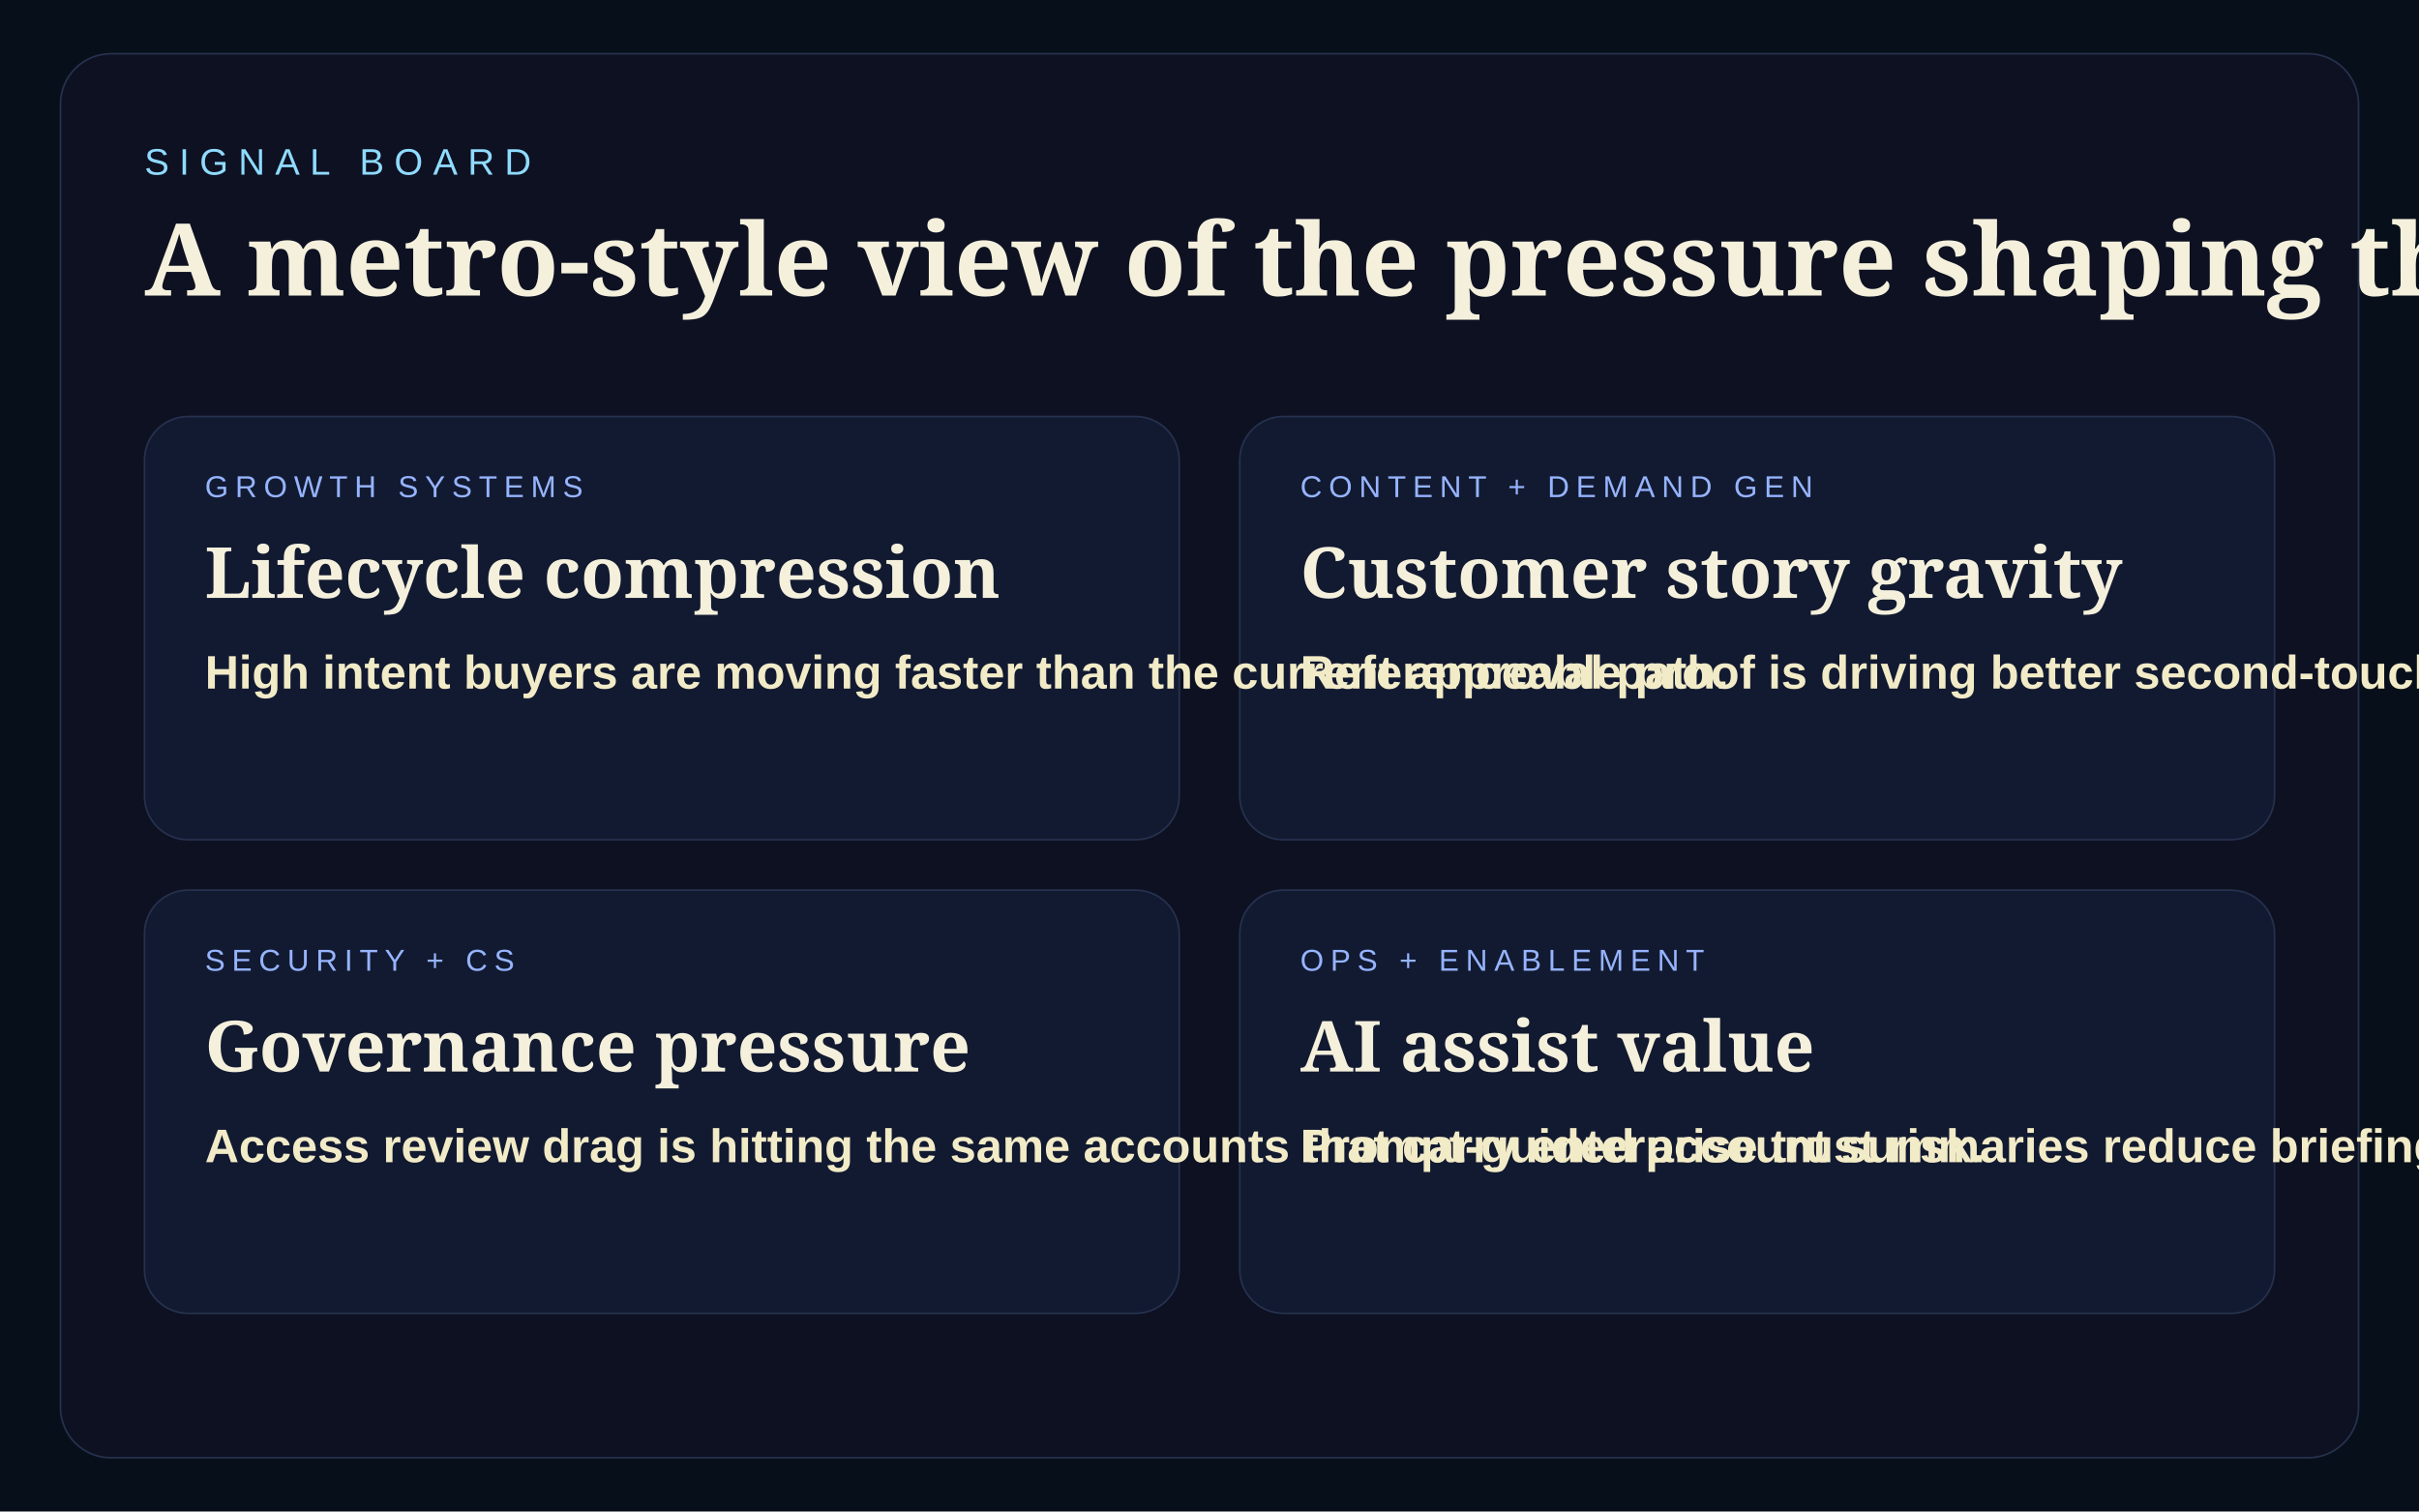
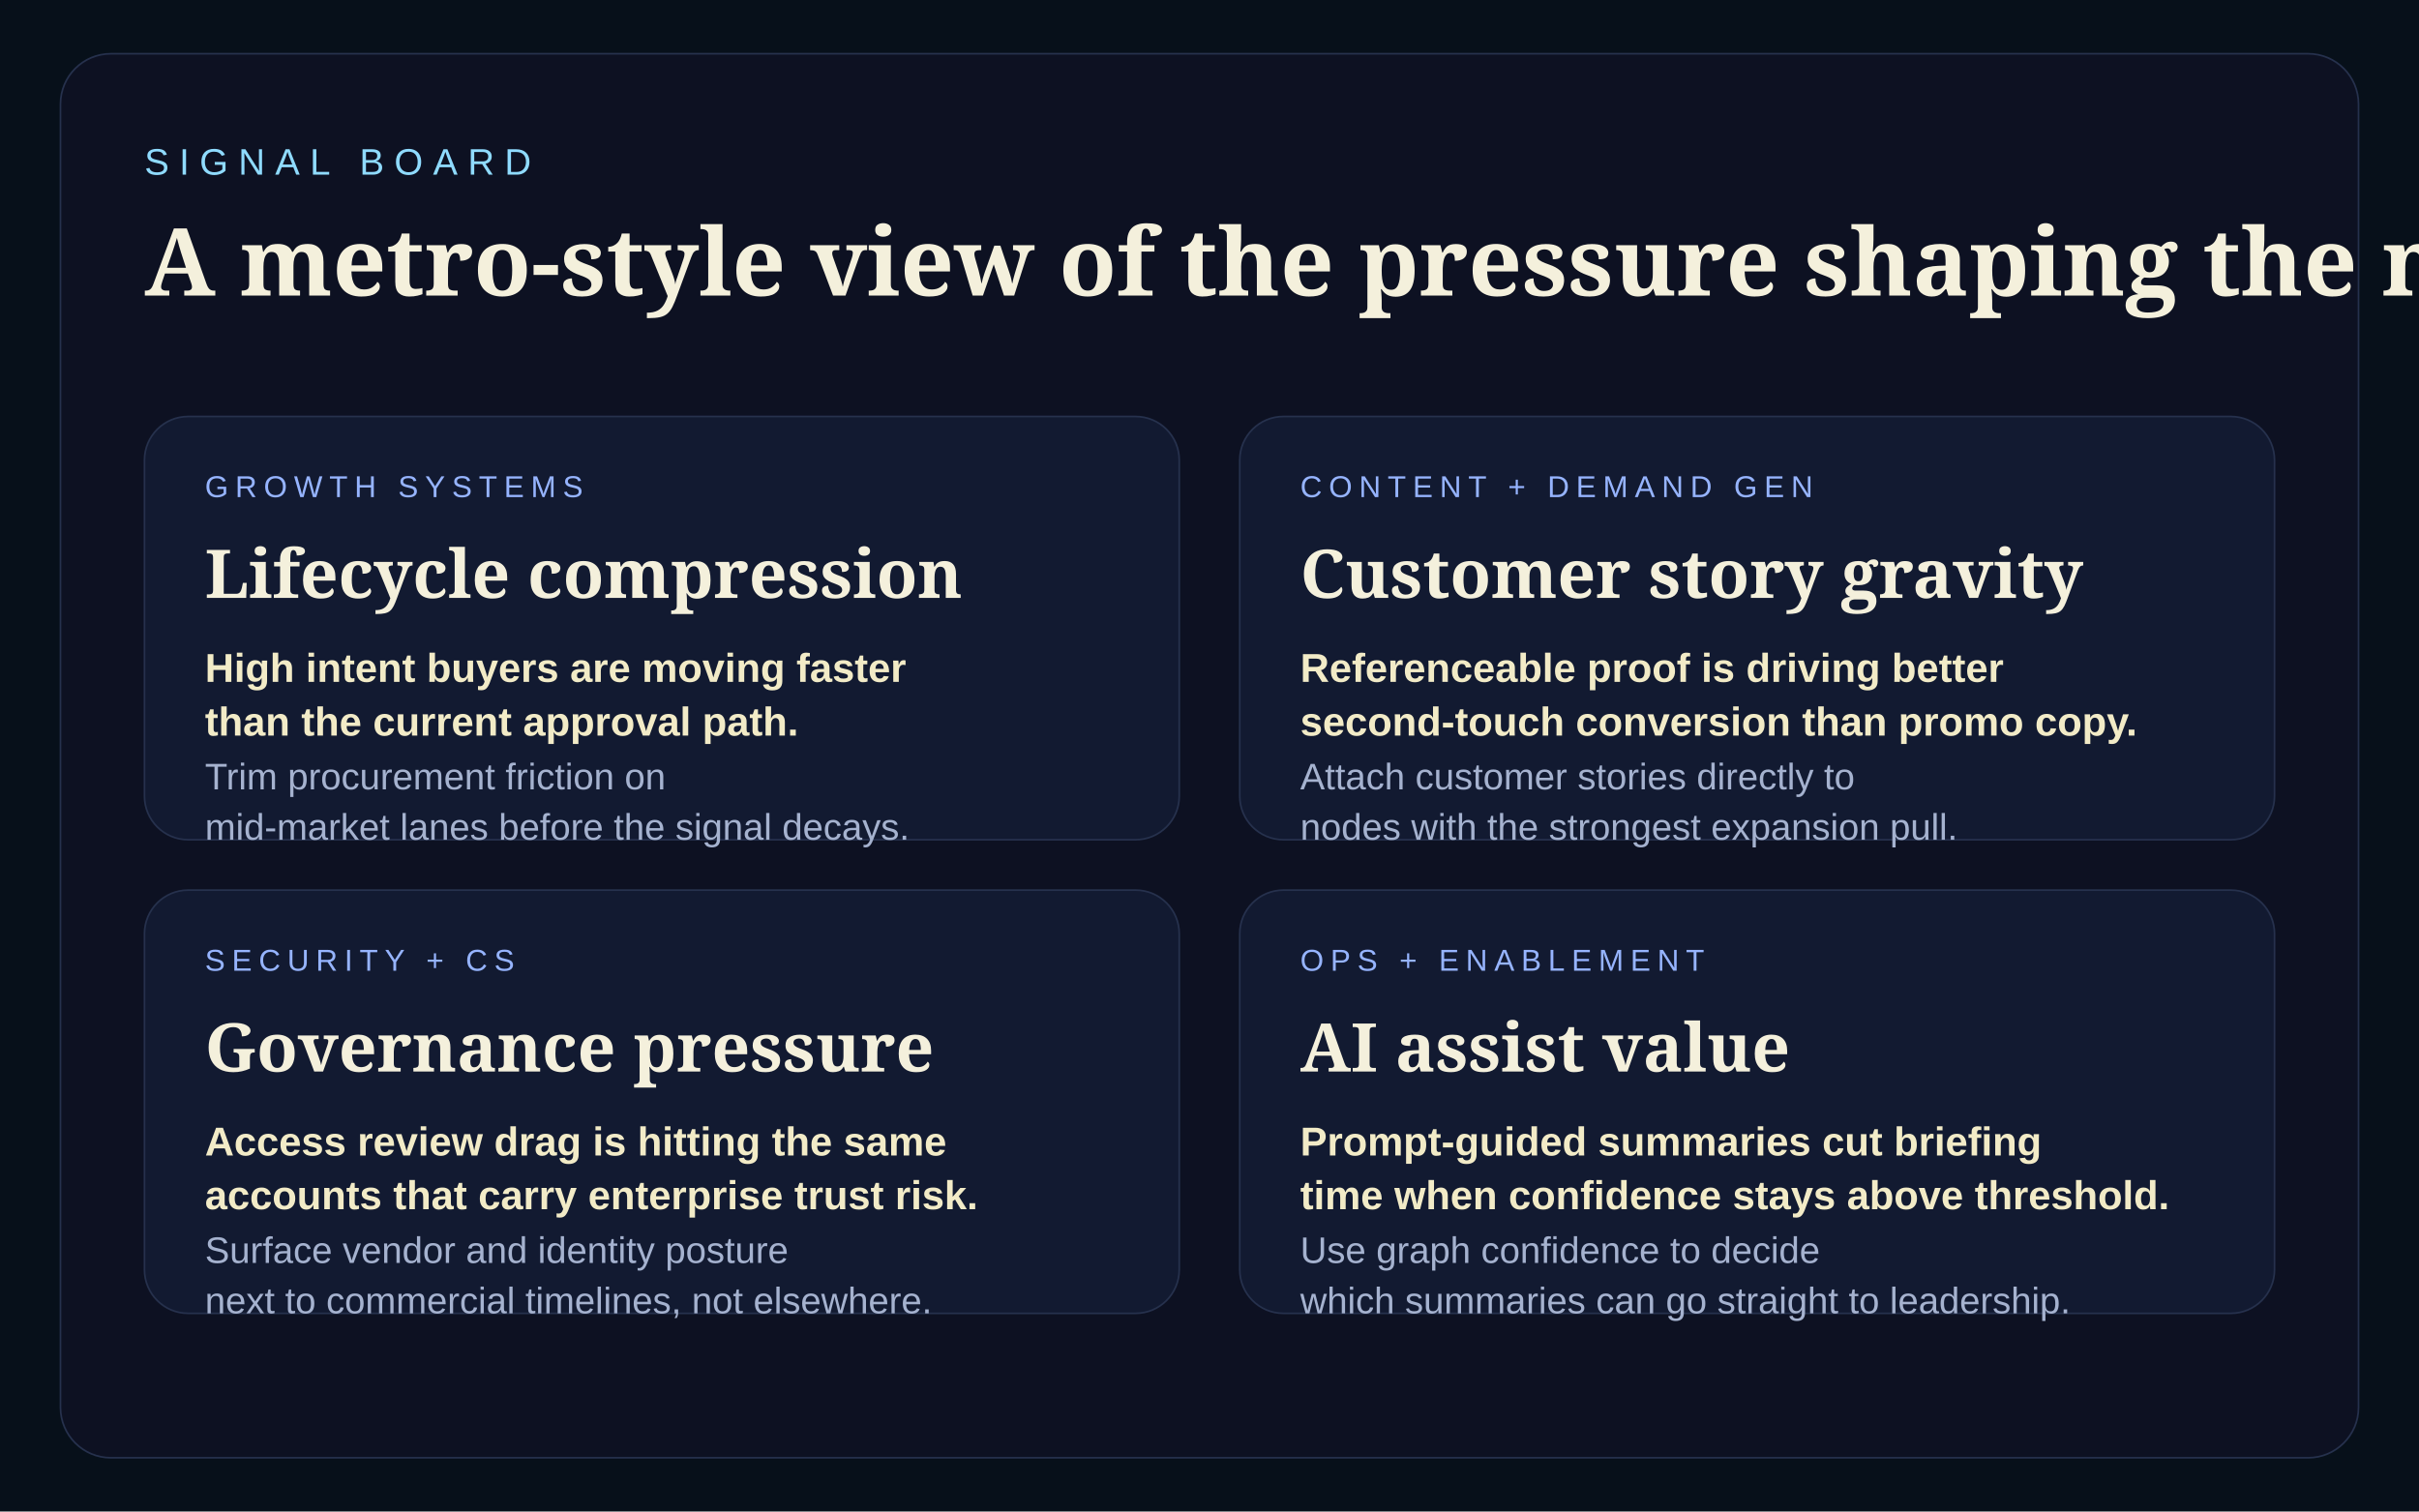
<svg xmlns="http://www.w3.org/2000/svg" width="1440" height="900" viewBox="0 0 1440 900" fill="none">
  <rect width="1440" height="900" fill="#07101A" />
  <rect x="36" y="32" width="1368" height="836" rx="30" fill="#0D1122" stroke="#26314D" />
  <text x="86" y="104" fill="#8FDBFF" font-family="Arial, sans-serif" font-size="22" letter-spacing="6">SIGNAL BOARD</text>
-   <text x="86" y="176" fill="#F4F0DC" font-family="Georgia, serif" font-size="60" font-weight="700">A metro-style view of the pressure shaping the next move.</text>
+   <text x="86" y="176" fill="#F4F0DC" font-family="Georgia, serif" font-size="56" font-weight="700">A metro-style view of the pressure shaping the next move.</text>
  <rect x="86" y="248" width="616" height="252" rx="26" fill="#121A31" stroke="#26314D" />
  <rect x="738" y="248" width="616" height="252" rx="26" fill="#121A31" stroke="#26314D" />
  <rect x="86" y="530" width="616" height="252" rx="26" fill="#121A31" stroke="#26314D" />
  <rect x="738" y="530" width="616" height="252" rx="26" fill="#121A31" stroke="#26314D" />
  <text x="122" y="296" fill="#96B4FF" font-family="Arial, sans-serif" font-size="18" letter-spacing="4">GROWTH SYSTEMS</text>
  <text x="774" y="296" fill="#96B4FF" font-family="Arial, sans-serif" font-size="18" letter-spacing="4">CONTENT + DEMAND GEN</text>
  <text x="122" y="578" fill="#96B4FF" font-family="Arial, sans-serif" font-size="18" letter-spacing="4">SECURITY + CS</text>
  <text x="774" y="578" fill="#96B4FF" font-family="Arial, sans-serif" font-size="18" letter-spacing="4">OPS + ENABLEMENT</text>
-   <text x="122" y="356" fill="#F4F0DC" font-family="Georgia, serif" font-size="42" font-weight="700">Lifecycle compression</text>
-   <text x="774" y="356" fill="#F4F0DC" font-family="Georgia, serif" font-size="42" font-weight="700">Customer story gravity</text>
-   <text x="122" y="638" fill="#F4F0DC" font-family="Georgia, serif" font-size="42" font-weight="700">Governance pressure</text>
-   <text x="774" y="638" fill="#F4F0DC" font-family="Georgia, serif" font-size="42" font-weight="700">AI assist value</text>
-   <text x="122" y="410" fill="#F2EBC7" font-family="Arial, sans-serif" font-size="28" font-weight="700">High intent buyers are moving faster than the current approval path.</text>
-   <text x="774" y="410" fill="#F2EBC7" font-family="Arial, sans-serif" font-size="28" font-weight="700">Referenceable proof is driving better second-touch conversion than promo copy.</text>
-   <text x="122" y="692" fill="#F2EBC7" font-family="Arial, sans-serif" font-size="28" font-weight="700">Access review drag is hitting the same accounts that carry enterprise trust risk.</text>
-   <text x="774" y="692" fill="#F2EBC7" font-family="Arial, sans-serif" font-size="28" font-weight="700">Prompt-guided account summaries reduce briefing time with confidence thresholds.</text>
+   <text x="122" y="356" fill="#F4F0DC" font-family="Georgia, serif" font-size="40" font-weight="700">Lifecycle compression</text>
+   <text x="774" y="356" fill="#F4F0DC" font-family="Georgia, serif" font-size="40" font-weight="700">Customer story gravity</text>
+   <text x="122" y="638" fill="#F4F0DC" font-family="Georgia, serif" font-size="40" font-weight="700">Governance pressure</text>
+   <text x="774" y="638" fill="#F4F0DC" font-family="Georgia, serif" font-size="40" font-weight="700">AI assist value</text>
+   <text x="122" y="406" fill="#F2EBC7" font-family="Arial, sans-serif" font-size="24" font-weight="700">
+     <tspan x="122" dy="0">High intent buyers are moving faster</tspan>
+     <tspan x="122" dy="32">than the current approval path.</tspan>
+   </text>
+   <text x="122" y="470" fill="#A5B2CF" font-family="Arial, sans-serif" font-size="22">
+     <tspan x="122" dy="0">Trim procurement friction on</tspan>
+     <tspan x="122" dy="30">mid-market lanes before the signal decays.</tspan>
+   </text>
+   <text x="774" y="406" fill="#F2EBC7" font-family="Arial, sans-serif" font-size="24" font-weight="700">
+     <tspan x="774" dy="0">Referenceable proof is driving better</tspan>
+     <tspan x="774" dy="32">second-touch conversion than promo copy.</tspan>
+   </text>
+   <text x="774" y="470" fill="#A5B2CF" font-family="Arial, sans-serif" font-size="22">
+     <tspan x="774" dy="0">Attach customer stories directly to</tspan>
+     <tspan x="774" dy="30">nodes with the strongest expansion pull.</tspan>
+   </text>
+   <text x="122" y="688" fill="#F2EBC7" font-family="Arial, sans-serif" font-size="24" font-weight="700">
+     <tspan x="122" dy="0">Access review drag is hitting the same</tspan>
+     <tspan x="122" dy="32">accounts that carry enterprise trust risk.</tspan>
+   </text>
+   <text x="122" y="752" fill="#A5B2CF" font-family="Arial, sans-serif" font-size="22">
+     <tspan x="122" dy="0">Surface vendor and identity posture</tspan>
+     <tspan x="122" dy="30">next to commercial timelines, not elsewhere.</tspan>
+   </text>
+   <text x="774" y="688" fill="#F2EBC7" font-family="Arial, sans-serif" font-size="24" font-weight="700">
+     <tspan x="774" dy="0">Prompt-guided summaries cut briefing</tspan>
+     <tspan x="774" dy="32">time when confidence stays above threshold.</tspan>
+   </text>
+   <text x="774" y="752" fill="#A5B2CF" font-family="Arial, sans-serif" font-size="22">
+     <tspan x="774" dy="0">Use graph confidence to decide</tspan>
+     <tspan x="774" dy="30">which summaries can go straight to leadership.</tspan>
+   </text>
</svg>
